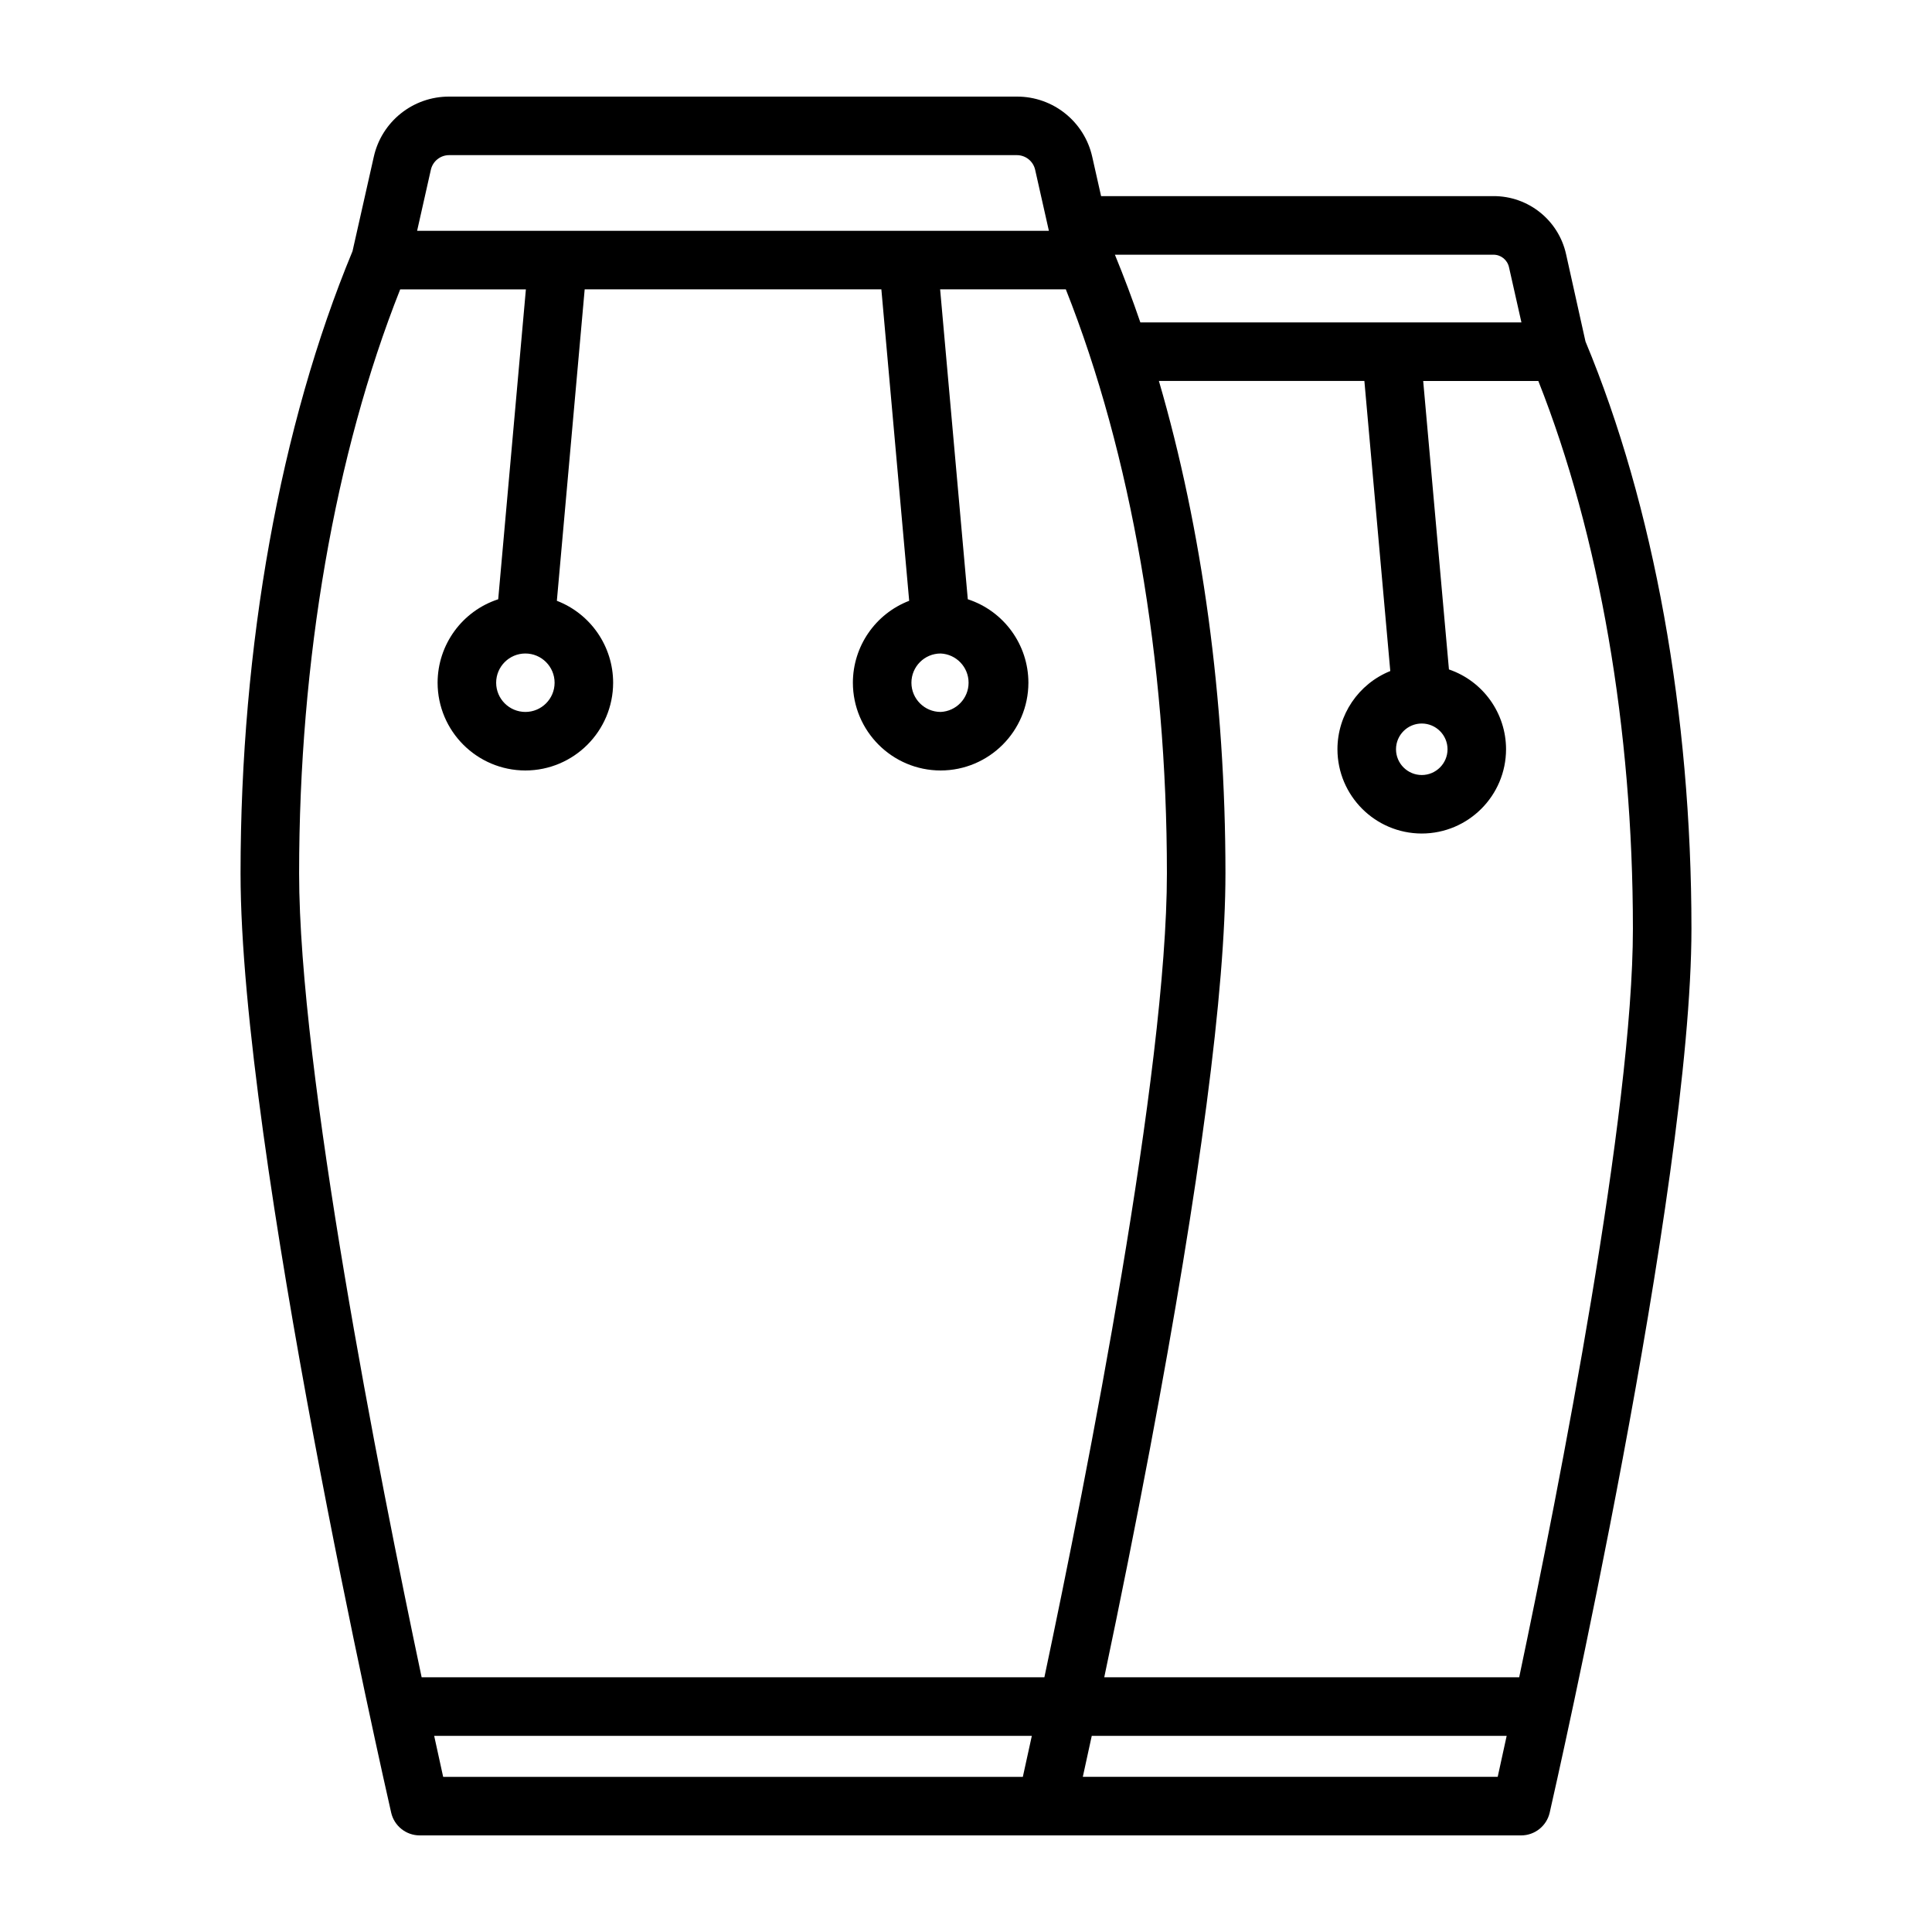
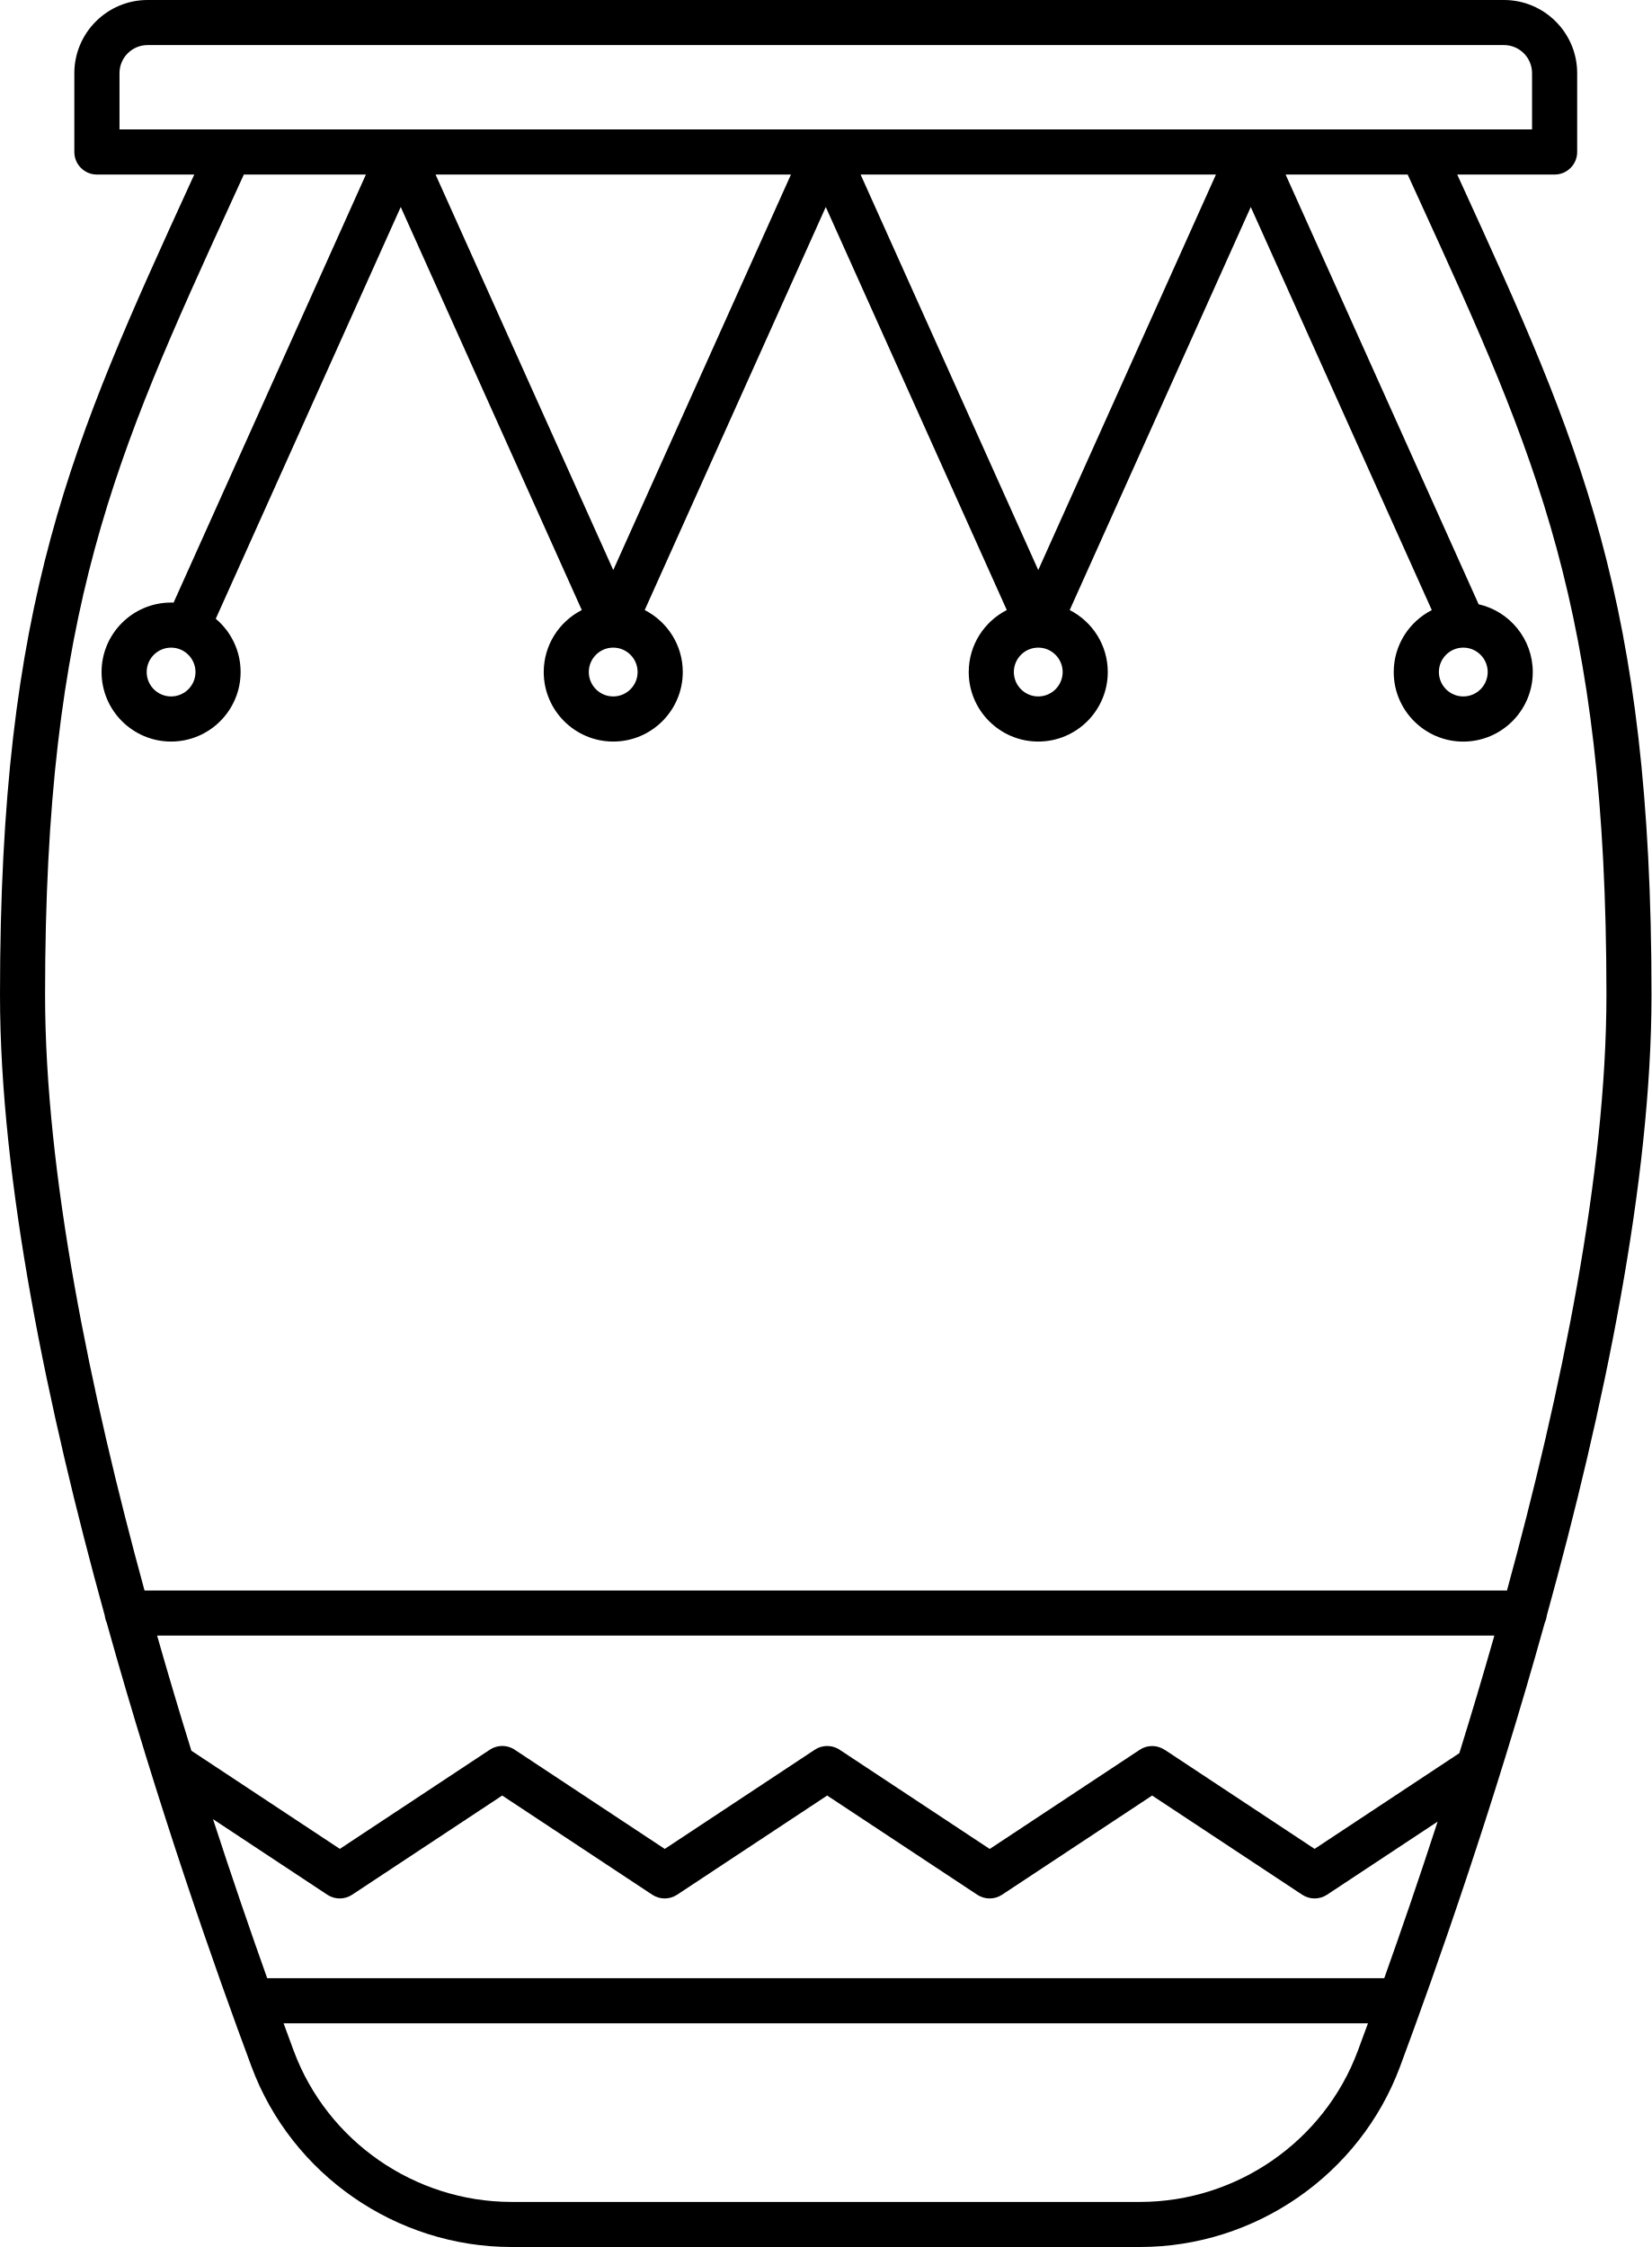
- <svg xmlns="http://www.w3.org/2000/svg" xml:space="preserve" width="100" height="100">
-   <path d="M82.064 17.674c-.006-.016-1.003-4.511-1.003-4.511a3.836 3.836 0 0 0-3.763-3.012H56.992l-.456-2.026A3.985 3.985 0 0 0 52.628 5H23.253a3.984 3.984 0 0 0-3.908 3.126l-1.099 4.877c-3.737 9.002-5.795 20.43-5.795 32.203 0 14.27 7.478 47.22 7.796 48.616.158.689.77 1.178 1.478 1.178h57.009c.707 0 1.32-.489 1.478-1.178.3-1.314 7.337-32.322 7.337-45.757 0-11.117-1.948-21.907-5.485-30.39m-4.766-4.492c.39 0 .721.265.807.646l.644 2.859H59.024a62 62 0 0 0-1.317-3.505zM73.59 37.449c.735 0 1.334.598 1.334 1.333s-.599 1.333-1.334 1.333a1.335 1.335 0 0 1-1.333-1.333c0-.735.598-1.333 1.333-1.333M22.3 8.792a.97.97 0 0 1 .953-.762h29.375a.97.97 0 0 1 .952.762l.71 3.154h-32.7Zm26.387 25.033a1.514 1.514 0 0 1 0 3.025 1.514 1.514 0 0 1-1.512-1.512c0-.834.678-1.513 1.512-1.513m-19.981 1.513c0 .834-.678 1.512-1.513 1.512a1.514 1.514 0 0 1-1.512-1.512c0-.834.678-1.513 1.512-1.513s1.513.679 1.513 1.513M52.942 91.97H22.938c-.12-.542-.278-1.26-.465-2.121h30.934c-.187.862-.345 1.58-.465 2.12m-31.118-5.152c-2.22-10.502-6.342-31.382-6.342-41.612 0-11.029 1.853-21.714 5.232-30.227h6.506l-1.433 16.04a4.55 4.55 0 0 0-3.137 4.319 4.55 4.55 0 0 0 4.543 4.543 4.55 4.55 0 0 0 4.543-4.543 4.55 4.55 0 0 0-2.913-4.24l1.44-16.12h15.356l1.44 16.12a4.55 4.55 0 0 0-2.914 4.24 4.55 4.55 0 0 0 4.542 4.543 4.55 4.55 0 0 0 4.543-4.543 4.55 4.55 0 0 0-3.137-4.32l-1.432-16.04h6.506c3.379 8.515 5.232 19.2 5.232 30.228 0 10.23-4.122 31.11-6.342 41.612zm55.697 5.152H56.046c.13-.587.286-1.3.463-2.121h21.476c-.187.862-.344 1.579-.464 2.12m1.111-5.152H57.156a574 574 0 0 0 2.368-11.843c2.591-13.744 3.905-23.76 3.905-29.769 0-9.008-1.205-17.814-3.445-25.486H70.62l1.341 15.015a4.37 4.37 0 0 0-2.735 4.047 4.37 4.37 0 0 0 4.364 4.363 4.37 4.37 0 0 0 4.363-4.363 4.37 4.37 0 0 0-2.956-4.13l-1.333-14.93h5.96c3.161 7.986 4.895 18.003 4.895 28.347 0 9.496-3.781 28.76-5.887 38.752" />
+ <svg xmlns="http://www.w3.org/2000/svg" fill="#000000" height="50" width="36.749" version="1.1" id="Capa_1" viewBox="0 0 36.749 50" xml:space="preserve">
+   <defs id="defs1" />
+   <path d="M 25.367,50 H 11.382 C 8.815,50 6.491,48.388 5.598,45.99 4.804,43.859 3.515,40.204 2.373,36.103 2.351,36.055 2.337,36.003 2.331,35.949 1.07,31.39 0,26.297 0,22.138 0,13.34 1.598,9.844 4.245,4.054 L 4.323,3.884 H 2.156 c -0.277,0 -0.502,-0.225 -0.502,-0.502 V 1.628 C 1.655,0.731 2.386,0 3.284,0 H 33.466 c 0.898,0 1.629,0.731 1.629,1.628 v 1.754 c 0,0.277 -0.225,0.502 -0.502,0.502 h -2.167 l 0.077,0.169 c 2.648,5.791 4.246,9.287 4.246,18.085 0,4.16 -1.069,9.252 -2.33,13.811 -0.006,0.055 -0.021,0.107 -0.043,0.154 -1.141,4.102 -2.431,7.756 -3.224,9.887 C 30.258,48.388 27.934,50 25.367,50 Z M 6.31,45.022 c 0.08,0.218 0.156,0.424 0.228,0.618 0.748,2.008 2.694,3.357 4.844,3.357 h 13.986 c 2.15,0 4.096,-1.349 4.844,-3.357 0.072,-0.193 0.148,-0.4 0.228,-0.618 z M 5.947,44.019 H 30.802 c 0.359,-1.007 0.766,-2.186 1.188,-3.485 l -2.461,1.627 c -0.168,0.111 -0.385,0.111 -0.553,0 l -3.339,-2.207 -3.339,2.207 c -0.168,0.111 -0.385,0.111 -0.553,0 l -3.339,-2.207 -3.339,2.207 c -0.168,0.111 -0.385,0.111 -0.553,0 l -3.339,-2.207 -3.339,2.207 c -0.168,0.111 -0.385,0.111 -0.553,0 l -2.543,-1.681 c 0.429,1.32 0.842,2.518 1.206,3.54 z m 19.976,-5.079 3.329,2.201 3.221,-2.13 c 0.261,-0.84 0.523,-1.716 0.779,-2.616 H 3.496 c 0.251,0.881 0.507,1.739 0.763,2.562 l 3.303,2.184 3.329,-2.201 c 0.023,-0.016 0.048,-0.03 0.073,-0.042 0.068,-0.032 0.141,-0.047 0.212,-0.047 2.51e-4,0 7.86e-4,0 10e-4,0 0.071,0 0.143,0.015 0.211,0.047 0.026,0.012 0.051,0.026 0.075,0.043 l 3.329,2.201 3.329,-2.201 c 0.023,-0.016 0.048,-0.03 0.073,-0.042 0.068,-0.032 0.141,-0.047 0.213,-0.047 2.51e-4,0 7.85e-4,0 10e-4,0 0.071,0 0.143,0.015 0.211,0.047 0.026,0.012 0.051,0.026 0.075,0.043 l 3.329,2.201 3.329,-2.201 c 0.023,-0.016 0.048,-0.03 0.073,-0.042 0.068,-0.032 0.141,-0.047 0.212,-0.047 2.51e-4,0 7.86e-4,0 0.001,0 0.071,0 0.143,0.015 0.21,0.047 0.026,0.011 0.051,0.026 0.075,0.042 z M 3.216,35.392 H 33.533 c 1.207,-4.411 2.213,-9.28 2.213,-13.254 0,-8.58 -1.564,-12.001 -4.155,-17.668 L 31.323,3.884 h -2.716 l 4.295,9.562 c 0.689,0.156 1.205,0.773 1.205,1.509 0,0.853 -0.694,1.547 -1.547,1.547 -0.853,0 -1.547,-0.694 -1.547,-1.547 0,-0.601 0.345,-1.123 0.847,-1.379 L 27.832,4.606 23.803,13.575 c 0.502,0.256 0.847,0.778 0.847,1.379 0,0.853 -0.694,1.547 -1.547,1.547 -0.853,0 -1.547,-0.694 -1.547,-1.547 0,-0.601 0.345,-1.123 0.847,-1.379 L 18.375,4.606 14.346,13.575 c 0.502,0.256 0.847,0.778 0.847,1.379 0,0.853 -0.694,1.547 -1.547,1.547 -0.853,0 -1.547,-0.694 -1.547,-1.547 0,-0.601 0.345,-1.123 0.847,-1.379 L 8.917,4.606 4.801,13.769 c 0.338,0.284 0.553,0.709 0.553,1.185 0,0.853 -0.694,1.547 -1.547,1.547 -0.853,0 -1.547,-0.694 -1.547,-1.547 0,-0.853 0.694,-1.546 1.547,-1.546 0.019,0 0.037,2.52e-4 0.056,10e-4 L 8.142,3.884 H 5.426 L 5.158,4.47 C 2.567,10.138 1.003,13.558 1.003,22.138 c 0,3.974 1.006,8.843 2.213,13.254 z M 32.553,14.411 c -0.296,0.004 -0.535,0.246 -0.535,0.543 0,0.3 0.244,0.543 0.543,0.543 0.3,0 0.543,-0.244 0.543,-0.543 0,-0.297 -0.24,-0.539 -0.535,-0.543 -0.005,0 -0.011,0 -0.016,0 z m -9.458,0 c -0.296,0.004 -0.535,0.246 -0.535,0.543 0,0.3 0.244,0.543 0.543,0.543 0.3,0 0.543,-0.244 0.543,-0.543 0,-0.297 -0.24,-0.539 -0.535,-0.543 -0.003,0 -0.005,0 -0.008,0 h -5.02e-4 c -0.003,0 -0.005,0 -0.008,0 z m -9.458,0 c -0.296,0.004 -0.535,0.246 -0.535,0.543 0,0.3 0.244,0.543 0.543,0.543 0.3,0 0.543,-0.244 0.543,-0.543 0,-0.297 -0.239,-0.539 -0.535,-0.543 -0.003,0 -0.005,0 -0.008,0 h -5.01e-4 c -0.003,0 -0.005,0 -0.008,0 z m -9.83,0 c -0.3,0 -0.543,0.244 -0.543,0.543 0,0.3 0.244,0.543 0.543,0.543 0.3,0 0.543,-0.244 0.543,-0.543 -2.508e-4,-0.299 -0.244,-0.543 -0.543,-0.543 z M 19.15,3.884 23.103,12.685 27.057,3.884 Z m -9.458,0 3.954,8.801 3.954,-8.801 z M 27.832,2.88 h 6.259 V 1.628 c 0,-0.345 -0.281,-0.625 -0.625,-0.625 H 3.284 c -0.345,0 -0.625,0.28 -0.625,0.625 v 1.252 z" id="path1" style="stroke-width:0.251" />
</svg>
